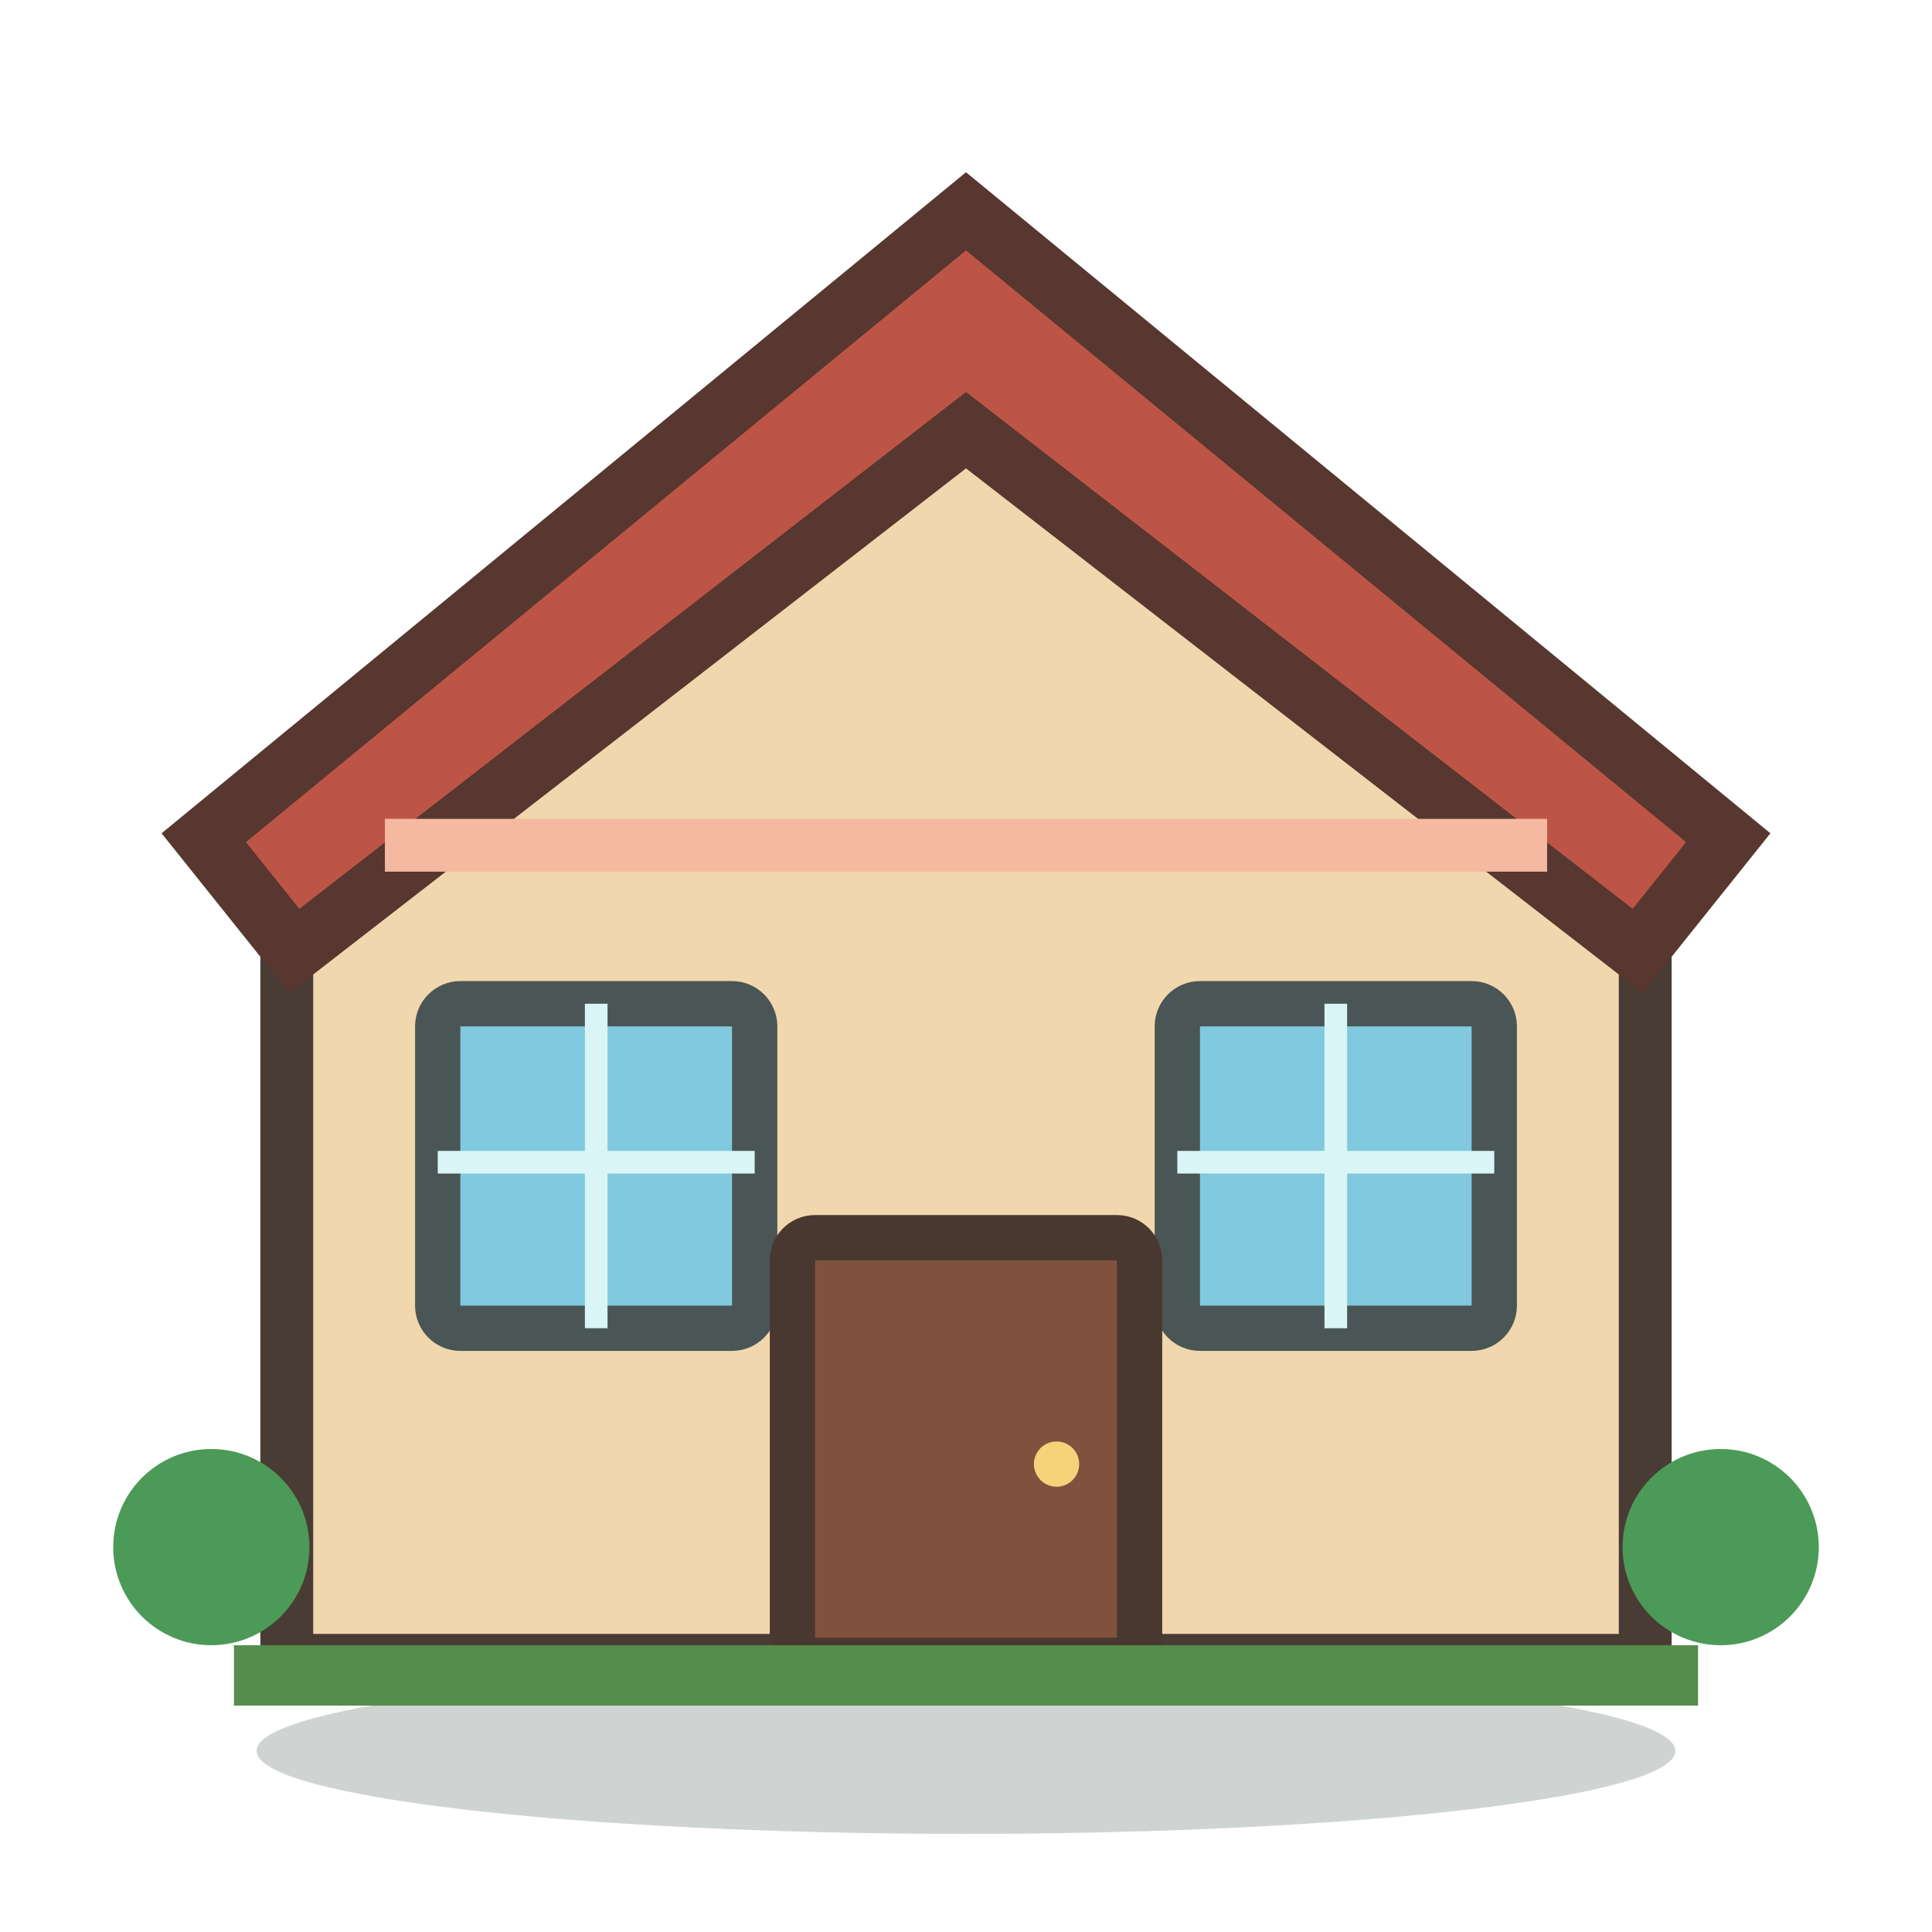
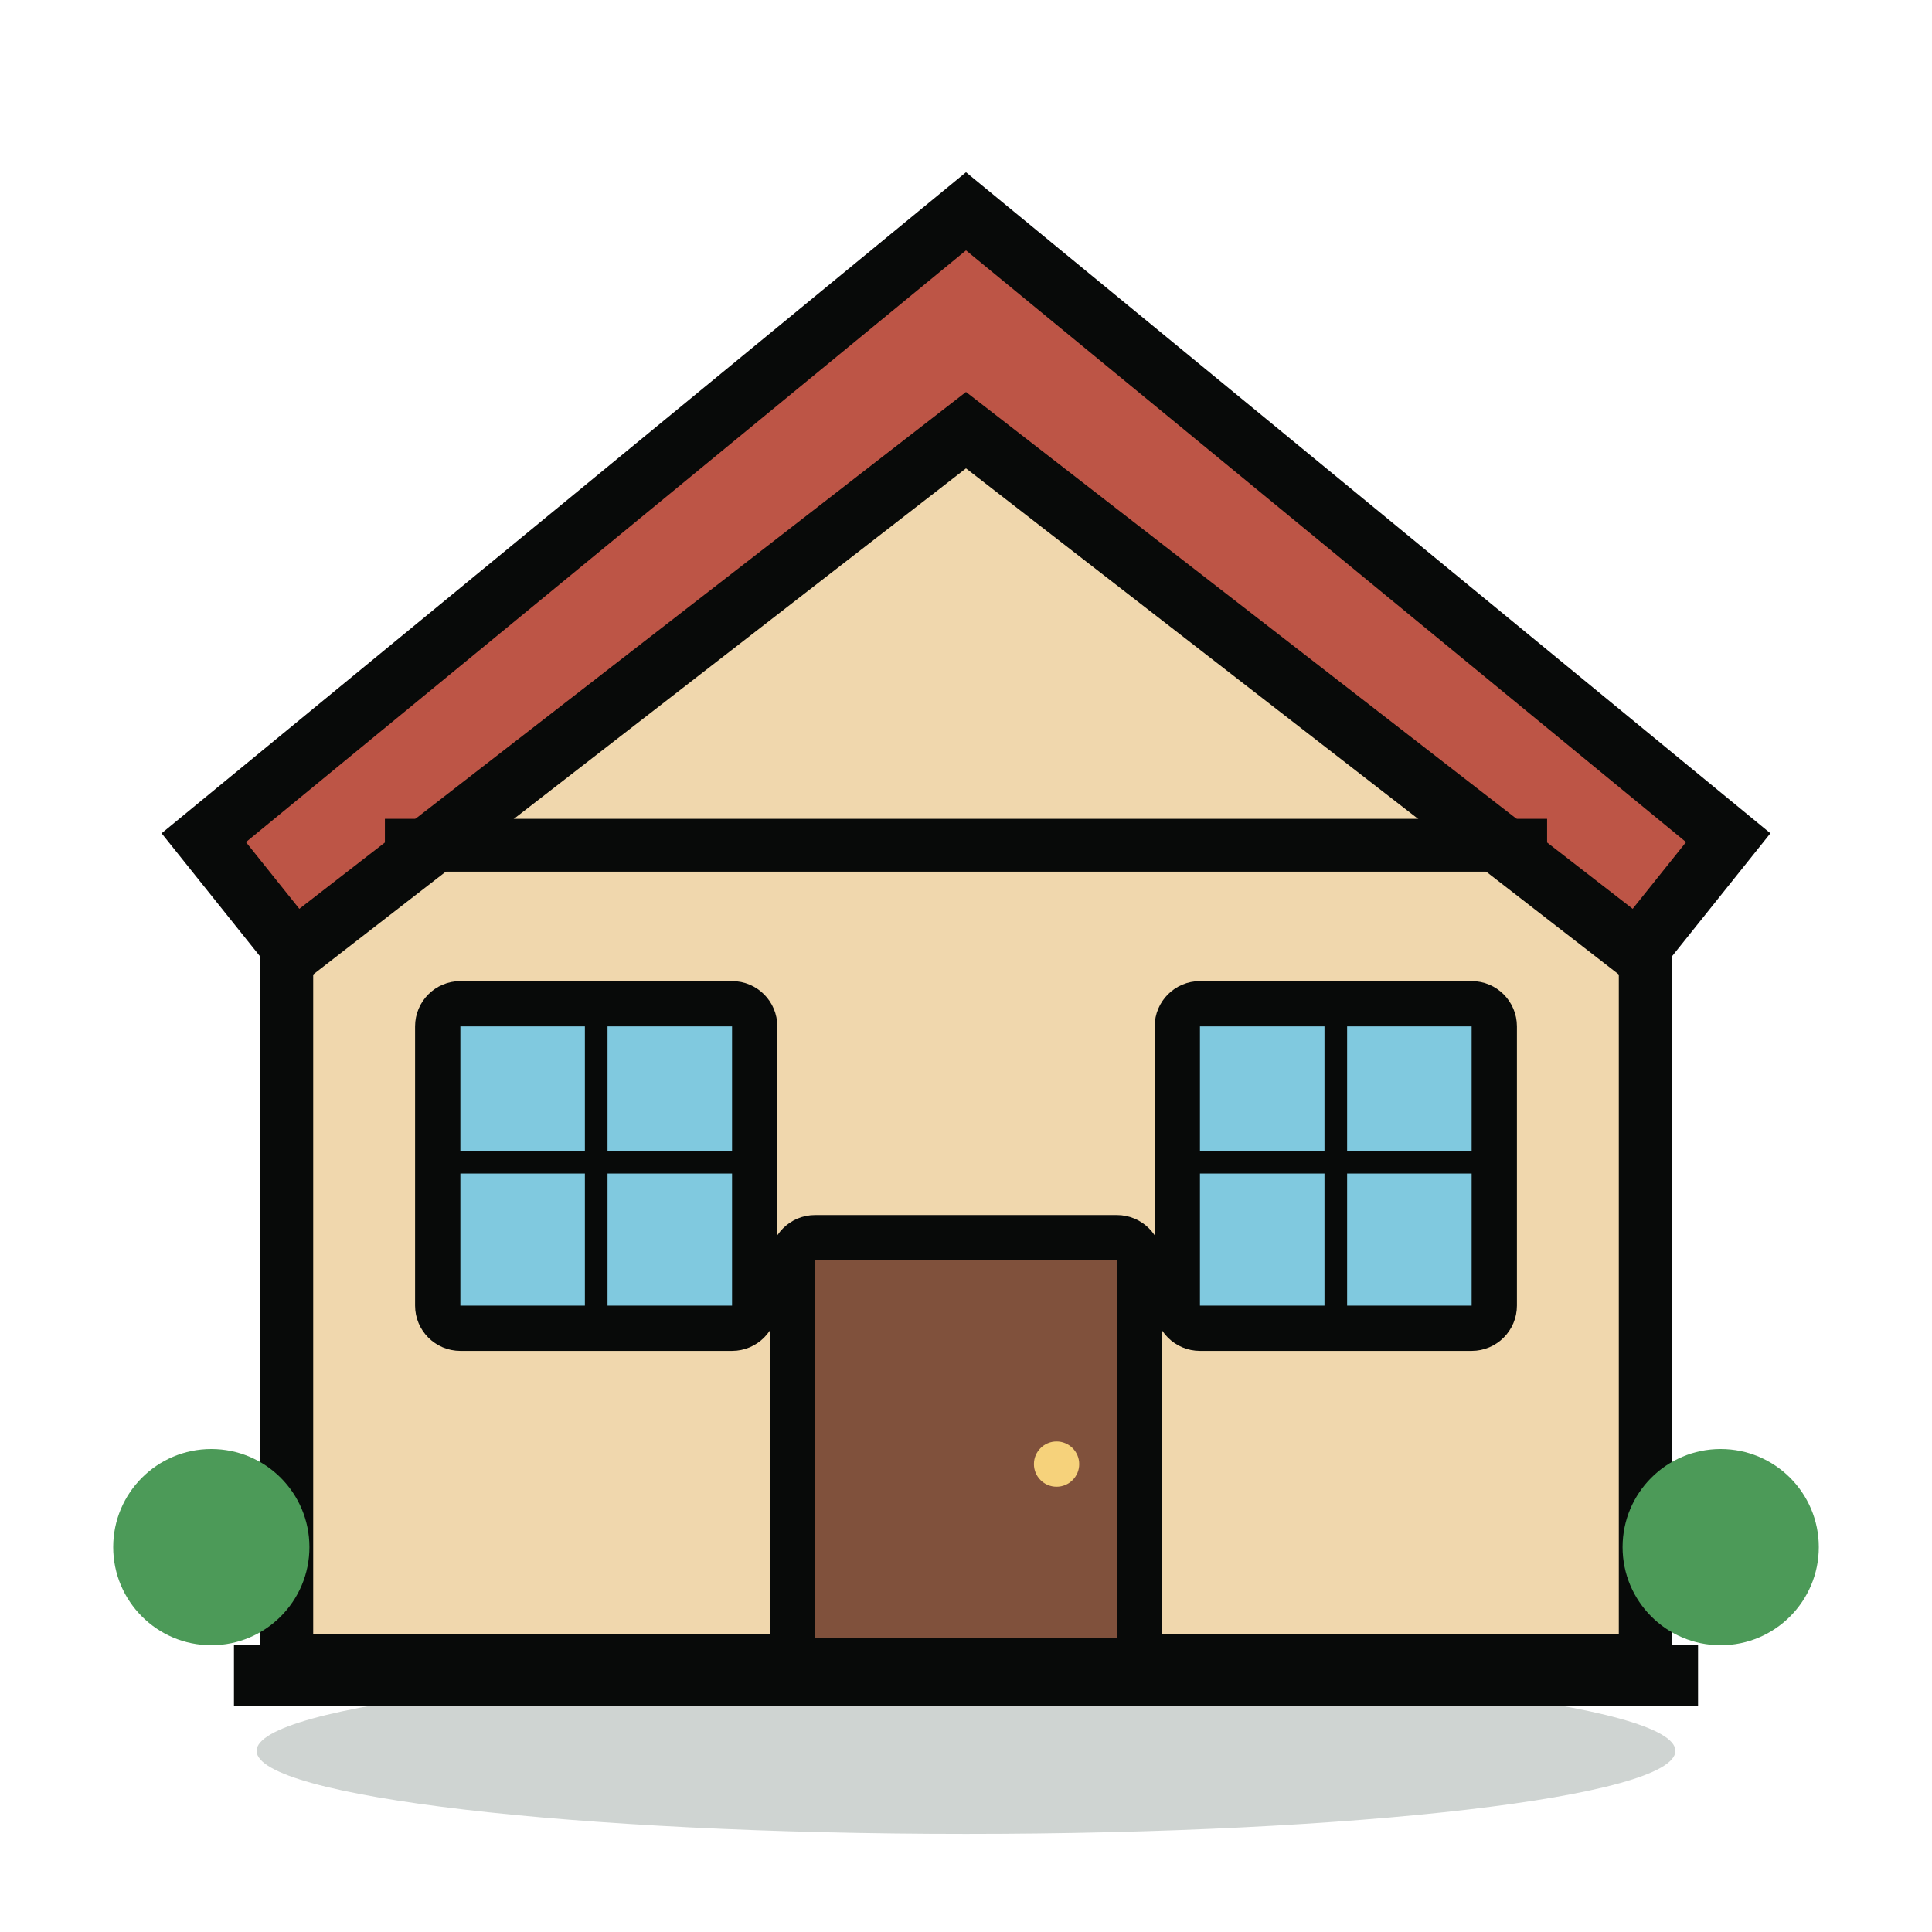
<svg xmlns="http://www.w3.org/2000/svg" width="256" height="256" viewBox="0 0 256 256">
  <ellipse cx="128" cy="232" rx="94" ry="11" fill="#253c31" opacity=".22" />
-   <path d="M38 108L128 38l90 70v112H38Z" fill="#f0d7ad" stroke="#493c35" stroke-width="7" />
-   <path d="M27 111L128 28l101 83-12 15-89-69-89 69Z" fill="#bd5546" stroke="#57372f" stroke-width="8" />
-   <path d="M51 112h154" stroke="#f4b9a0" stroke-width="7" />
-   <rect x="58" y="133" width="42" height="43" rx="3" fill="#80c9df" stroke="#4a5555" stroke-width="6" />
-   <path d="M79 133v43M58 154h42" stroke="#d9f5f5" stroke-width="3" />
-   <rect x="156" y="133" width="42" height="43" rx="3" fill="#80c9df" stroke="#4a5555" stroke-width="6" />
-   <path d="M177 133v43M156 154h42" stroke="#d9f5f5" stroke-width="3" />
-   <rect x="105" y="164" width="46" height="56" rx="3" fill="#80513c" stroke="#49382f" stroke-width="6" />
+   <path d="M38 108L128 38l90 70v112H38Z" fill="#f0d7ad" stroke="#080a09" stroke-width="7" />
+   <path d="M27 111L128 28l101 83-12 15-89-69-89 69Z" fill="#bd5546" stroke="#080a09" stroke-width="8" />
+   <path d="M51 112h154" stroke="#080a09" stroke-width="7" />
+   <rect x="58" y="133" width="42" height="43" rx="3" fill="#80c9df" stroke="#080a09" stroke-width="6" />
+   <path d="M79 133v43M58 154h42" stroke="#080a09" stroke-width="3" />
+   <rect x="156" y="133" width="42" height="43" rx="3" fill="#80c9df" stroke="#080a09" stroke-width="6" />
+   <path d="M177 133v43M156 154h42" stroke="#080a09" stroke-width="3" />
+   <rect x="105" y="164" width="46" height="56" rx="3" fill="#80513c" stroke="#080a09" stroke-width="6" />
  <circle cx="140" cy="194" r="3" fill="#f6d27b" />
-   <path d="M31 222h194" stroke="#548d4c" stroke-width="8" />
+   <path d="M31 222h194" stroke="#080a09" stroke-width="8" />
  <circle cx="28" cy="205" r="13" fill="#4c9a58" />
  <circle cx="228" cy="205" r="13" fill="#4c9a58" />
</svg>
